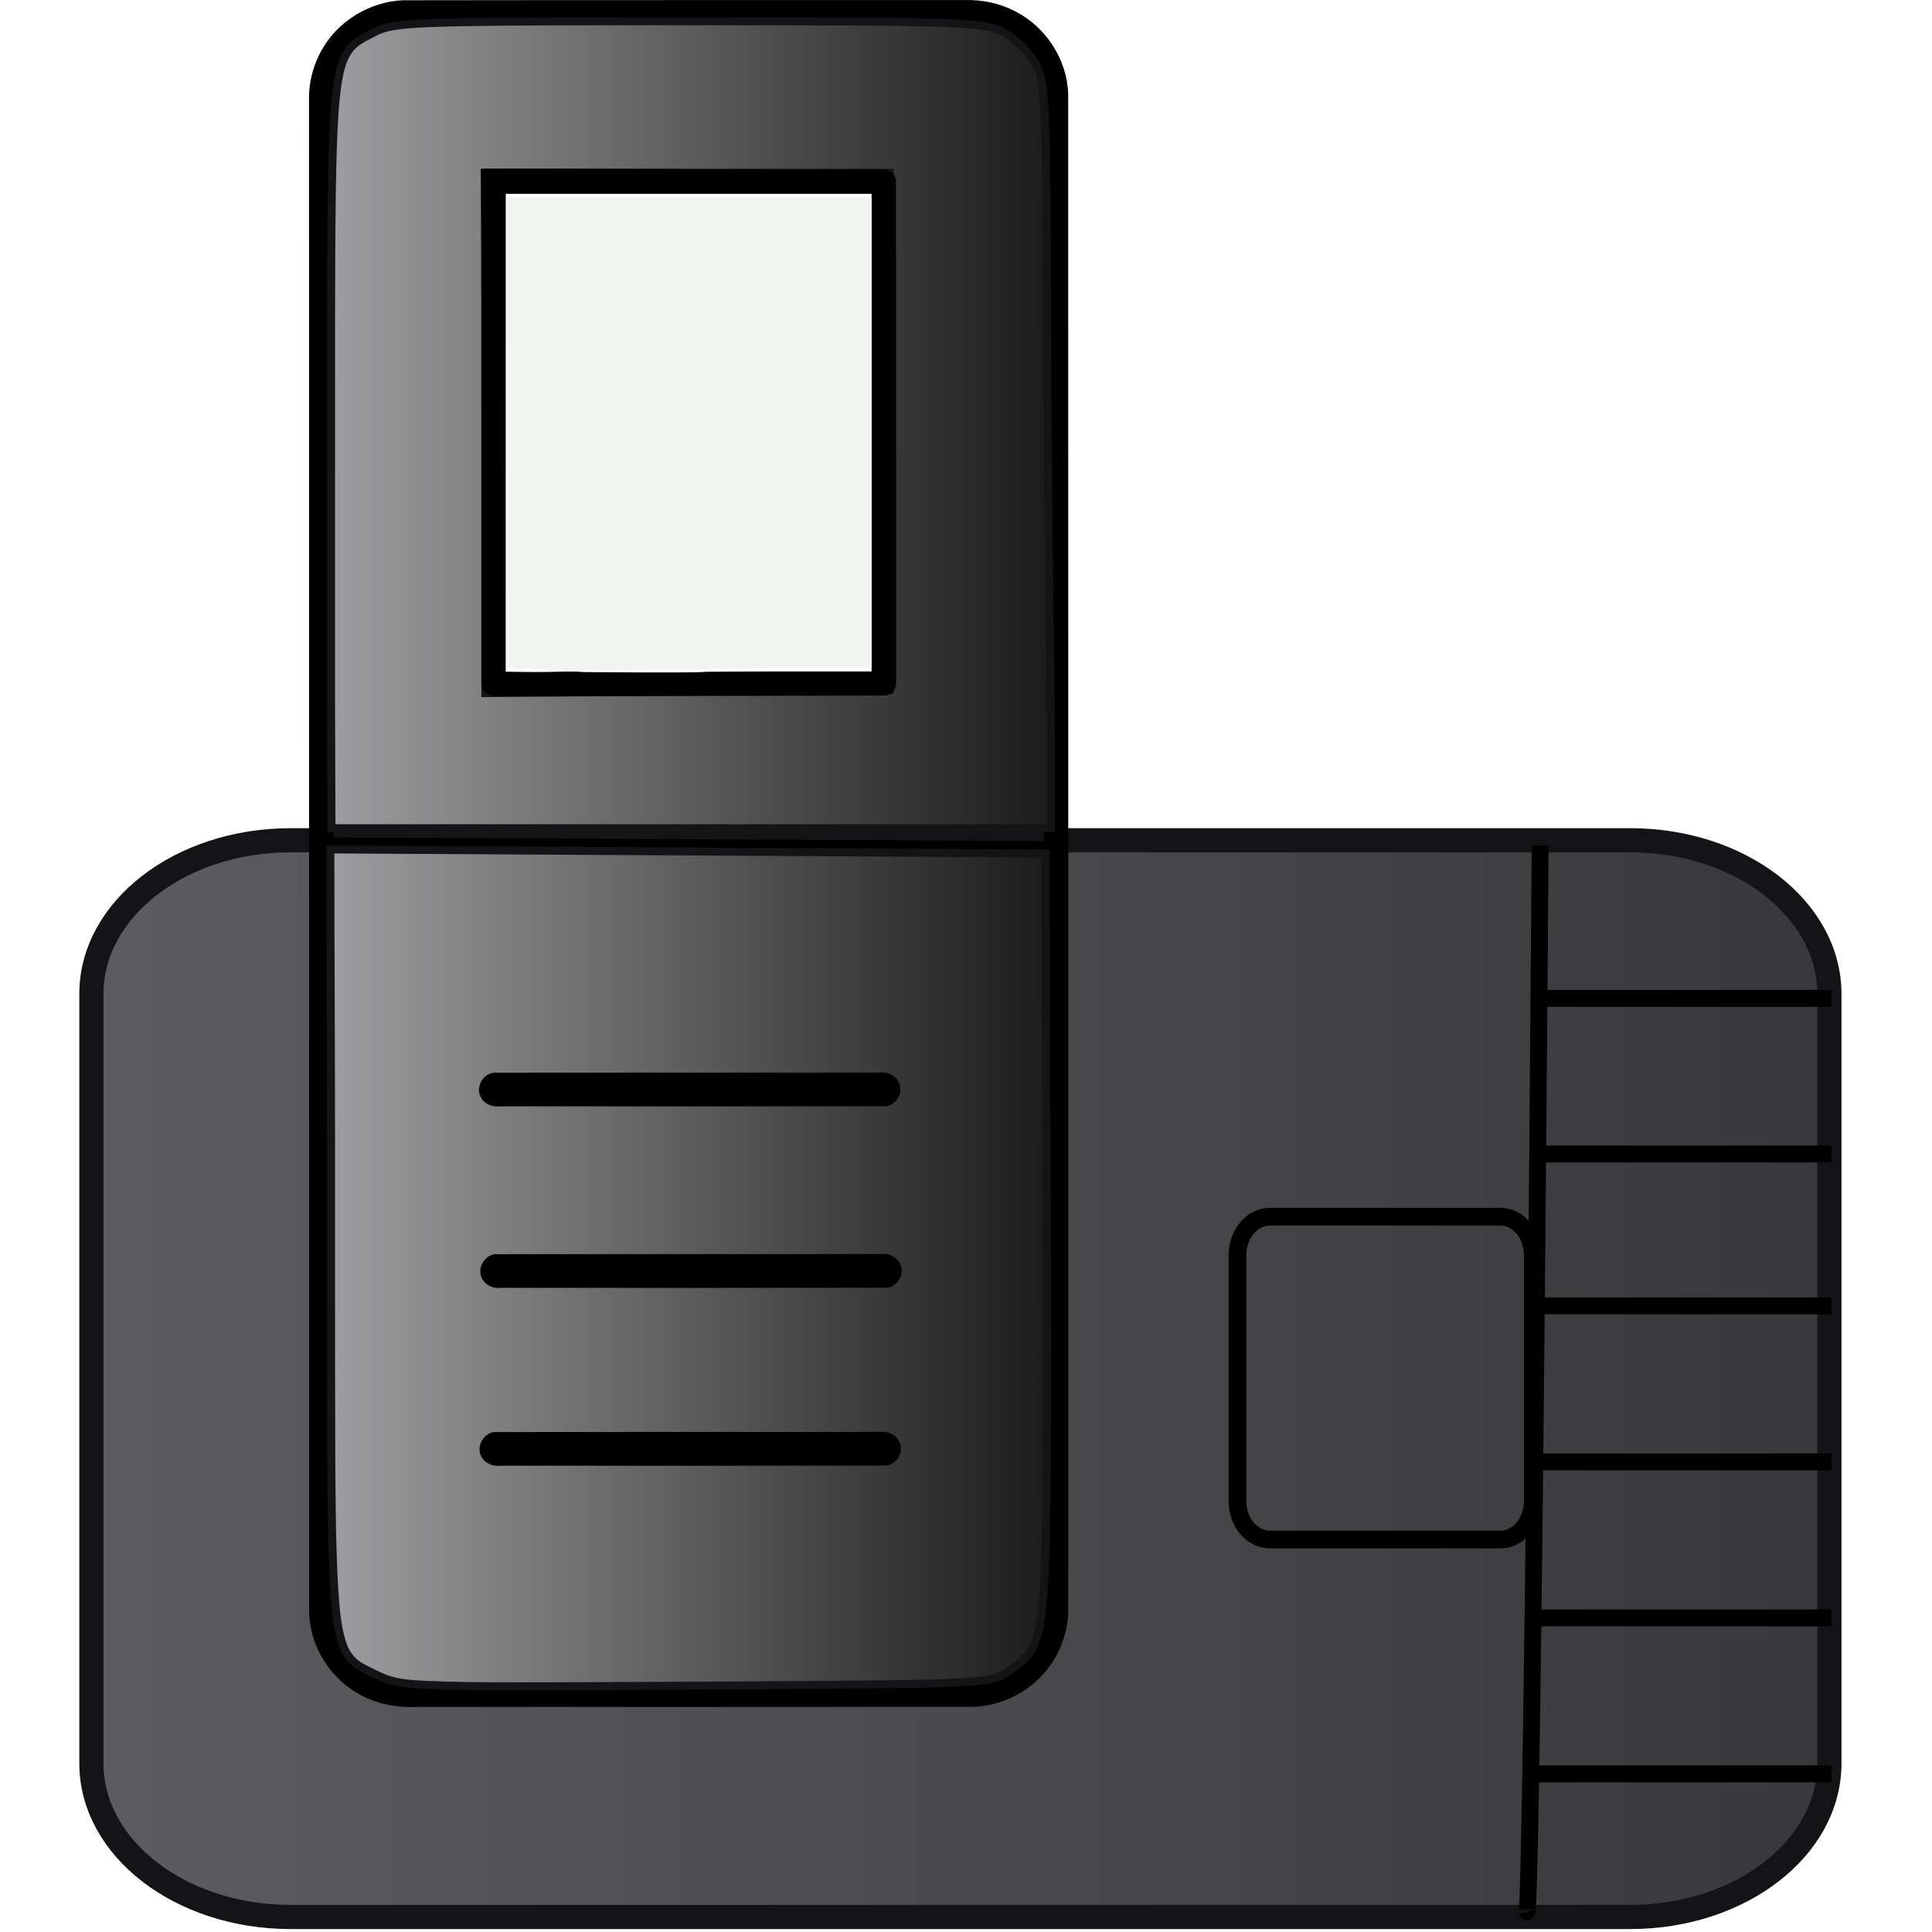
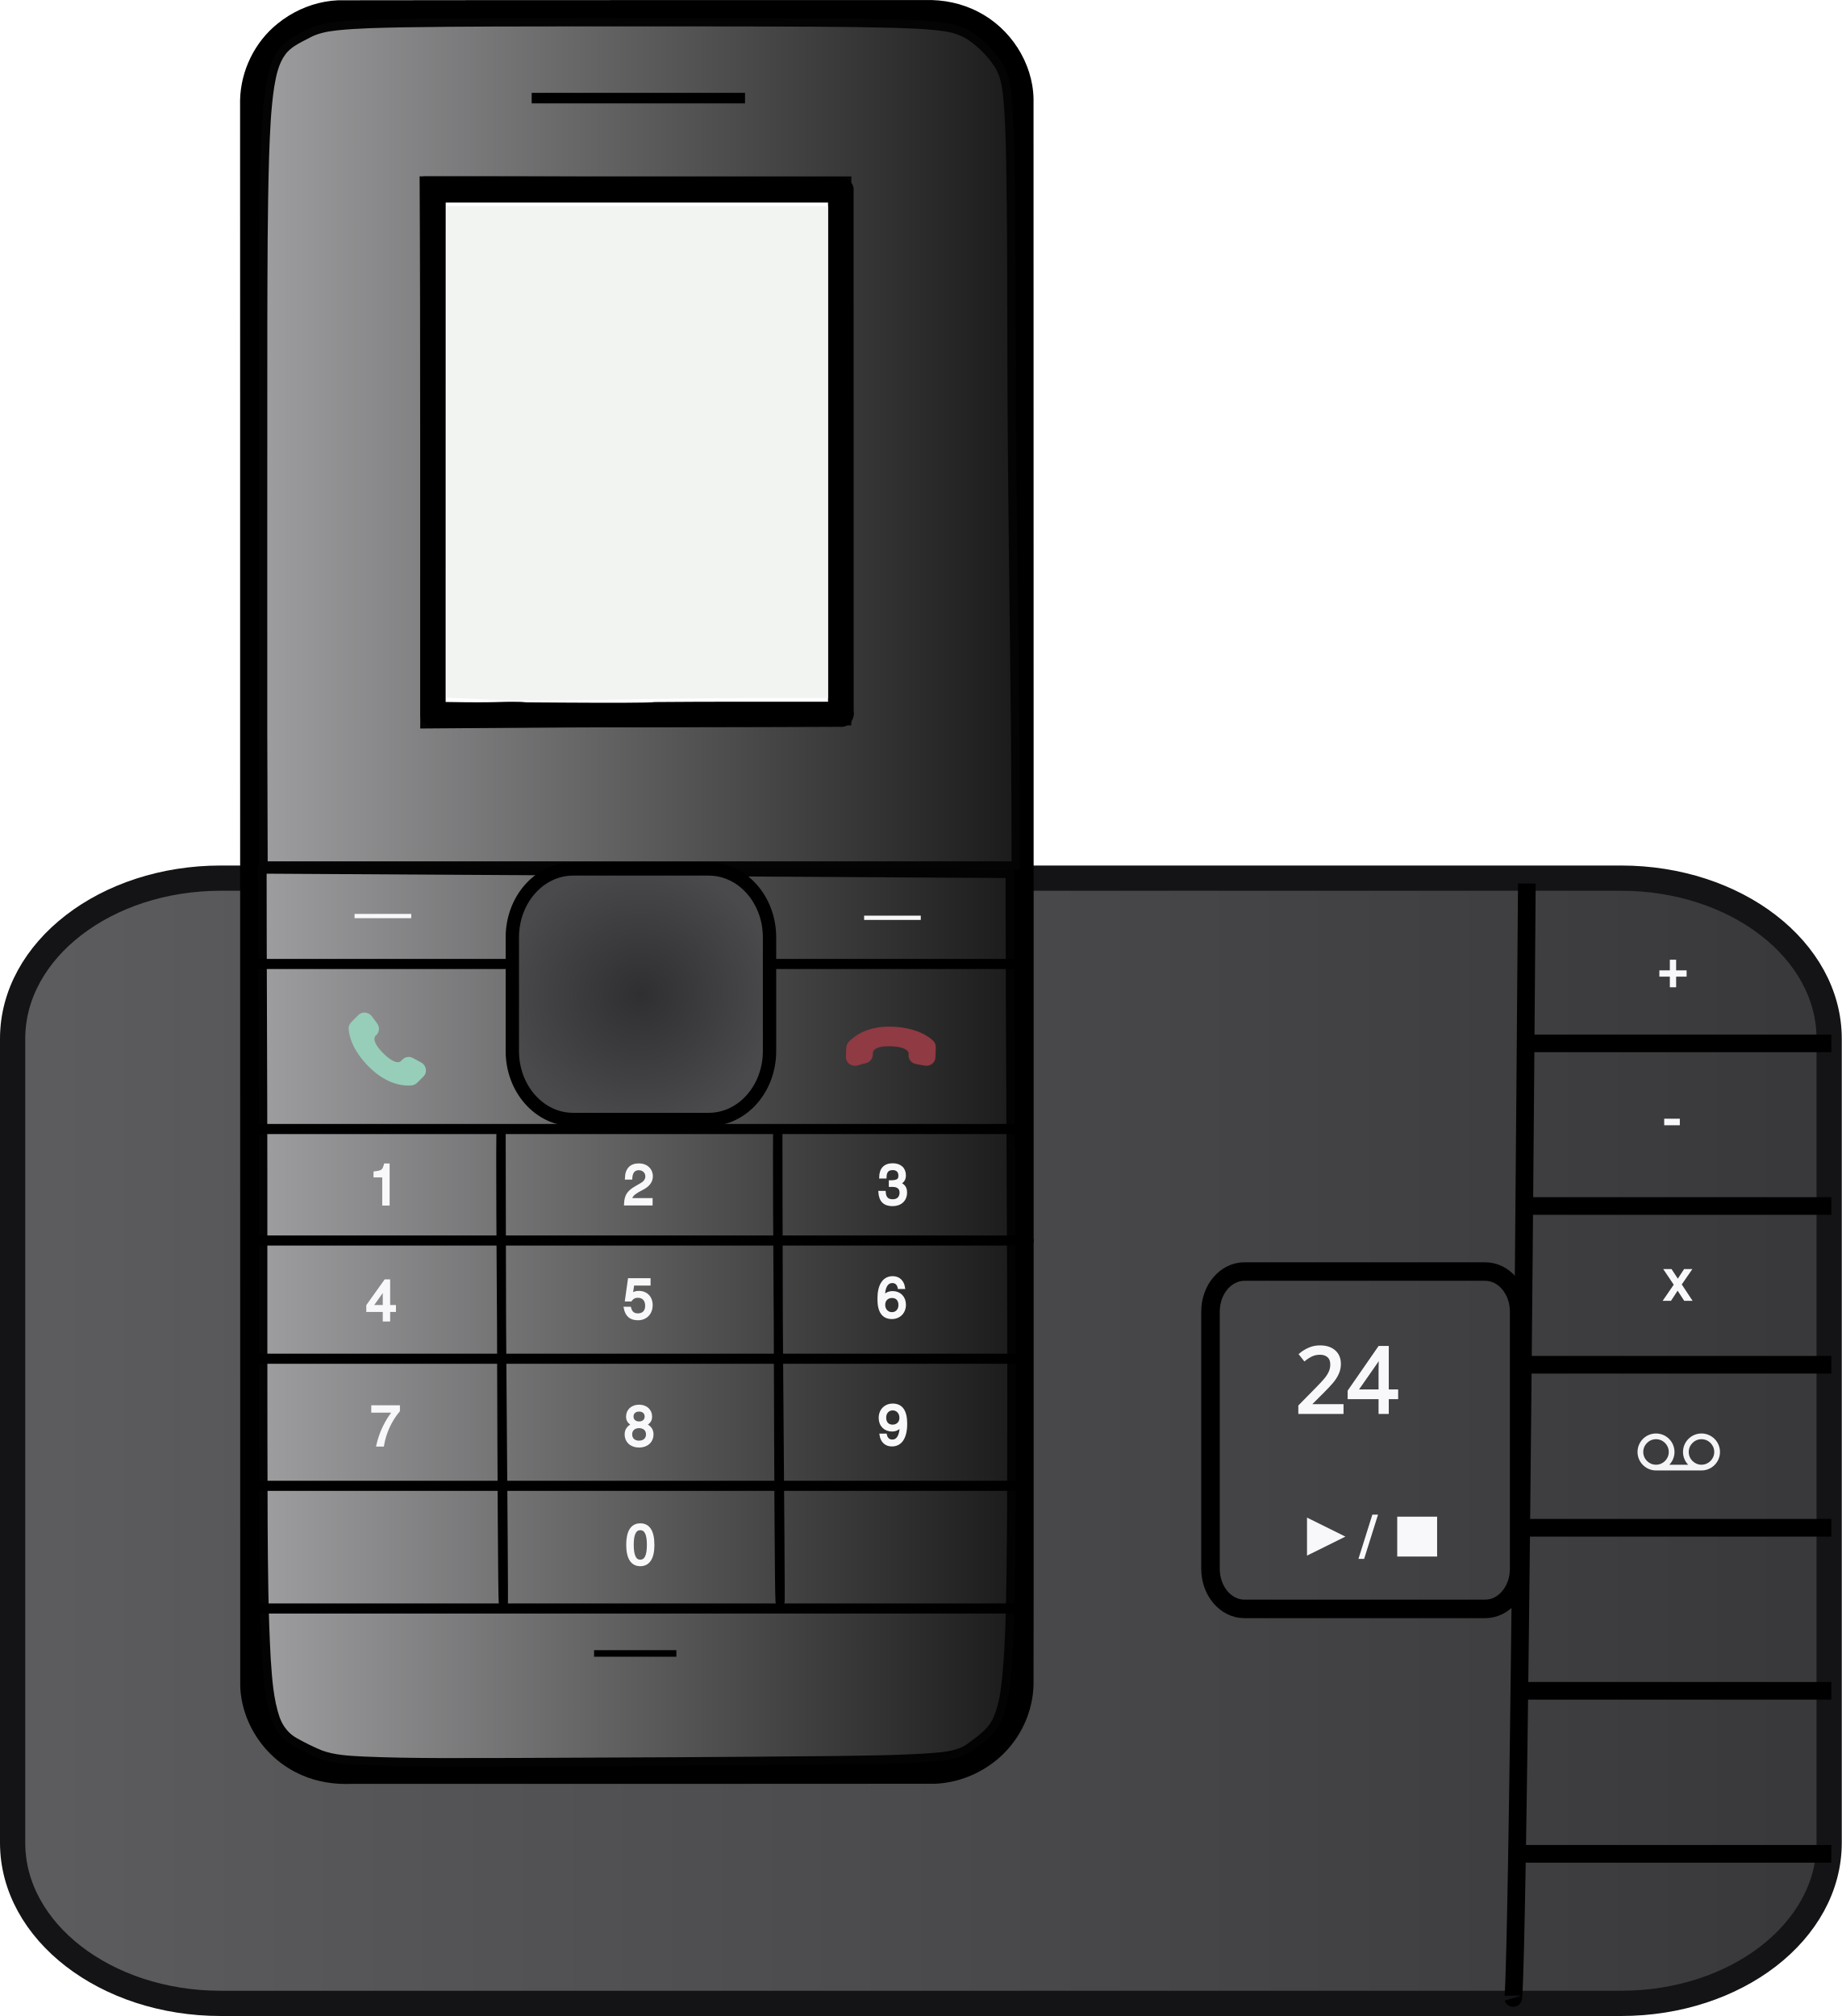
- <svg xmlns="http://www.w3.org/2000/svg" xmlns:xlink="http://www.w3.org/1999/xlink" fill="#000000" height="800" width="800" version="1.1" id="Capa_1" viewBox="0 0 465 465" xml:space="preserve">
+ <svg xmlns="http://www.w3.org/2000/svg" xmlns:xlink="http://www.w3.org/1999/xlink" fill="#000000" height="798.779" width="729.674" version="1.1" id="Capa_1" viewBox="0 0 424.123 464.29" xml:space="preserve">
  <defs id="defs6">
+     <linearGradient id="linearGradient8">
+       <stop style="stop-color:#2f2f31;stop-opacity:1;" offset="0" id="stop8" />
+       <stop style="stop-color:#4a4a4c;stop-opacity:1;" offset="1" id="stop11" />
+     </linearGradient>
    <linearGradient id="linearGradient9">
      <stop style="stop-color:#9e9ea0;stop-opacity:1;" offset="0" id="stop9" />
      <stop style="stop-color:#1b1b1b;stop-opacity:1;" offset="1" id="stop10" />
    </linearGradient>
    <linearGradient id="linearGradient14">
      <stop style="stop-color:#5d5d5f;stop-opacity:1;" offset="0" id="stop14" />
      <stop style="stop-color:#38383a;stop-opacity:1;" offset="1" id="stop15" />
    </linearGradient>
    <linearGradient xlink:href="#linearGradient9" id="linearGradient21" x1="78.714" y1="103.835" x2="253.002" y2="103.835" gradientUnits="userSpaceOnUse" />
-     <linearGradient xlink:href="#linearGradient9" id="linearGradient23" x1="78.713" y1="306.539" x2="253" y2="306.539" gradientUnits="userSpaceOnUse" />
+     <linearGradient xlink:href="#linearGradient9" id="linearGradient23" x1="78.713" y1="306.539" x2="253" y2="306.539" gradientUnits="userSpaceOnUse" gradientTransform="matrix(0.999885,0,0,1.020825,0.01905902,-8.462331)" />
    <linearGradient xlink:href="#linearGradient14" id="linearGradient29" x1="19.088" y1="331.811" x2="443.211" y2="331.811" gradientUnits="userSpaceOnUse" />
+     <radialGradient xlink:href="#linearGradient8" id="radialGradient11" cx="166.088" cy="229.392" fx="166.088" fy="229.392" r="24.567" gradientTransform="matrix(1.267967,0,0,1.236849,-43.91306,-54.7528)" gradientUnits="userSpaceOnUse" />
  </defs>
-   <g id="g19" style="display:inline;opacity:1;mix-blend-mode:normal">
+   <g id="g19" style="display:inline;opacity:1;mix-blend-mode:normal" transform="translate(-19.08796,-5.9994287e-5)">
    <rect style="display:inline;opacity:1;mix-blend-mode:normal;fill:url(#linearGradient29);fill-opacity:1;stroke:#141416;stroke-width:5.812;stroke-dasharray:none" id="rect23" width="418.311" height="259.146" x="21.994" y="202.238" ry="36.982" rx="47.924" />
    <path id="path7" d="m 230.492,0.018 c -44.518,0.008 -89.036,-0.024 -133.553,0.043 -4.058,0.177 -8.036,1.484 -11.461,3.62 -0.739,0.458 -1.688,1.124 -2.446,1.748 -5.327,4.26 -8.508,10.895 -8.659,17.633 0.025,47.822 0.004,95.646 0.011,143.469 0.002,73.901 0.007,147.801 0.023,221.702 0.153,5.503 2.478,10.864 6.215,14.932 0.456,0.483 1.146,1.192 1.749,1.706 1.726,1.544 3.914,2.954 6.148,3.918 3.672,1.636 7.75,2.216 11.757,2.037 44.693,-0.003 89.386,0.034 134.078,-0.023 4.685,-0.17 9.276,-1.829 13.045,-4.559 0.886,-0.641 1.933,-1.502 2.773,-2.351 4.561,-4.483 7.132,-10.839 6.919,-17.186 0.051,-12.483 0.009,-24.967 0.024,-37.451 -10e-4,-108.858 0.005,-217.716 -0.023,-326.574 C 256.887,14.432 251.813,6.551 244.397,2.746 240.659,0.777 236.393,-0.103 232.167,0.01 231.609,7.78463e-4 231.05,0.016 230.492,0.018 Z M 98.653,5.825 c 45.23,0.042 90.46,-0.016 135.689,0.044 8.178,0.352 15.636,6.963 16.637,15.003 0.475,3.59 0.106,7.216 0.226,10.823 V 202.427 L 80.29,201.561 C 80.291,141.585 80.283,82.474 80.323,22.497 80.64,14.602 87.064,7.405 94.991,6.133 96.198,5.914 97.428,5.855 98.653,5.825 Z M 81.494,208.249 H 251.205 c -4.4e-4,60.037 0.007,120.075 -0.034,180.111 -0.324,8.153 -7.191,15.58 -15.461,16.463 -3.64,0.42 -7.31,0.076 -10.963,0.191 -42.555,-0.008 -85.11,0.023 -127.665,-0.039 -8.259,-0.376 -15.746,-7.159 -16.608,-15.294 -0.408,-3.563 -0.072,-7.153 -0.185,-10.728 V 208.248 h 1.204 z" style="display:inline;stroke-width:1.028" />
-     <path id="path20" style="display:inline;fill:url(#linearGradient21);stroke:#141416;stroke-width:1.923" d="m 154.247,5.112 c -14.269,0.023 -28.539,-0.005 -42.806,0.227 -4.963,0.117 -9.936,0.181 -14.877,0.702 -2.341,0.256 -4.714,0.713 -6.784,1.889 -2.076,1.081 -4.334,2.094 -5.755,4.041 -1.676,2.26 -2.264,5.091 -2.727,7.81 -0.818,5.372 -1.004,10.815 -1.206,16.238 -0.373,12.744 -0.367,25.495 -0.403,38.244 -0.024,31.536 -0.005,63.072 -0.012,94.607 -2.61e-4,11.23 0.095,19.232 0.095,30.462 H 253.001 c -0.007,-41.439 -0.945,-79.65 -0.981,-121.089 -0.032,-13.685 -0.033,-27.37 -0.274,-41.053 -0.121,-5.083 -0.198,-10.175 -0.711,-15.237 -0.267,-2.463 -0.717,-4.999 -2.103,-7.106 -1.559,-2.415 -3.617,-4.503 -5.948,-6.178 -1.796,-1.311 -3.938,-2.062 -6.125,-2.389 C 232.747,5.658 228.578,5.579 224.428,5.433 213.018,5.156 201.603,5.164 190.191,5.127 178.209,5.105 166.228,5.11 154.247,5.112 Z m 11.61,36.469 h 48.315 V 166.097 c -32.45,0.239 -64.899,0.477 -97.349,0.714 0.237,-41.743 0.474,-83.487 0.711,-125.23 z" />
+     <path id="path20" style="display:inline;fill:url(#linearGradient21);stroke:#040404;stroke-width:1.923;stroke-opacity:1" d="m 154.247,5.112 c -14.269,0.023 -28.539,-0.005 -42.806,0.227 -4.963,0.117 -9.936,0.181 -14.877,0.702 -2.341,0.256 -4.714,0.713 -6.784,1.889 -2.076,1.081 -4.334,2.094 -5.755,4.041 -1.676,2.26 -2.264,5.091 -2.727,7.81 -0.818,5.372 -1.004,10.815 -1.206,16.238 -0.373,12.744 -0.367,25.495 -0.403,38.244 -0.024,31.536 -0.005,63.072 -0.012,94.607 -2.61e-4,11.23 0.095,19.232 0.095,30.462 H 253.001 c -0.007,-41.439 -0.945,-79.65 -0.981,-121.089 -0.032,-13.685 -0.033,-27.37 -0.274,-41.053 -0.121,-5.083 -0.198,-10.175 -0.711,-15.237 -0.267,-2.463 -0.717,-4.999 -2.103,-7.106 -1.559,-2.415 -3.617,-4.503 -5.948,-6.178 -1.796,-1.311 -3.938,-2.062 -6.125,-2.389 C 232.747,5.658 228.578,5.579 224.428,5.433 213.018,5.156 201.603,5.164 190.191,5.127 178.209,5.105 166.228,5.11 154.247,5.112 Z m 11.61,36.469 h 48.315 V 166.097 c -32.45,0.239 -64.899,0.477 -97.349,0.714 0.237,-41.743 0.474,-83.487 0.711,-125.23 z" />
    <path id="path16" style="stroke-width:1.028" d="m 209.35,302.566 c -30.197,-0.004 -60.395,-0.041 -90.592,0.043 -2.639,0.439 -4.283,3.825 -2.779,6.102 0.942,1.576 2.9,2.214 4.653,1.973 30.916,0.014 61.832,0.037 92.748,-0.018 2.713,-0.351 4.436,-3.842 2.868,-6.144 -0.919,-1.464 -2.702,-2.152 -4.384,-1.97 -0.838,0.005 -1.676,0.009 -2.513,0.014 z" />
    <path id="path17" style="display:inline;stroke-width:1.028" d="m 211.82,346.445 c -13.965,0.044 -27.933,0.003 -41.899,0.014 -17.243,-0.002 -34.487,0.008 -51.73,0.027 -2.719,0.296 -4.508,3.754 -2.986,6.086 0.93,1.602 2.909,2.256 4.675,2.009 30.726,0.03 61.453,0.031 92.179,-0.022 2.35,0.108 4.288,-2.242 3.998,-4.518 -0.155,-1.76 -1.664,-3.194 -3.359,-3.516 -0.143,-0.13 -0.63,-0.037 -0.879,-0.082 z" />
    <path id="path18" d="m 212.216,259.834 c -31.049,-0.007 -62.1,-0.018 -93.15,0.022 -2.058,0.253 -3.312,3.01 -1.901,4.607 0.733,1.002 2.056,1.324 3.246,1.165 30.636,0.032 61.272,0.028 91.908,-0.014 1.075,0.107 2.192,-0.281 2.783,-1.214 1.052,-1.291 0.599,-3.347 -0.861,-4.137 -0.599,-0.365 -1.326,-0.514 -2.025,-0.429 z" style="display:inline;stroke-width:1.028" />
    <path id="path19" d="m 212.35,40.836 c -31.341,0.012 -65.293,-0.283 -96.632,-0.22 0.211,35.871 0.093,84.141 0.128,124.288 0.2,1.713 2.087,2.849 3.749,2.523 6.88,-0.015 13.766,0.085 20.642,-0.076 1.931,-0.474 62.535,-0.237 40.038,-0.596 -0.757,-0.984 -40.555,-5.271 -41.737,-5.119 -5.143,-0.095 -4.007,0.266 -16.827,0.029 l 0.014,-115.013 h 88.045 V 161.615 c -13.292,0.013 -26.587,-0.054 -39.877,0.066 -2.011,0.426 -41.698,-0.104 -31.44,0.115 0.766,0.922 -20.077,5.908 -18.931,5.757 13.812,0.018 79.6,-0.071 93.411,-0.162 1.845,0.002 3.06,-1.995 2.741,-3.669 0.009,-40.102 0.004,-80.205 -0.016,-120.307 -0.148,-1.541 -1.757,-2.777 -3.308,-2.579 z" style="display:inline;stroke-width:1.028" />
-     <path id="path21" style="display:inline;opacity:1;mix-blend-mode:normal;fill:url(#linearGradient23);stroke:#141416;stroke-width:1.923;stroke-dasharray:none" d="m 79.674,274.297 c 0.015,25.902 -0.029,51.804 0.063,77.706 0.067,10.168 0.135,20.344 0.709,30.498 0.33,4.569 0.6,9.233 2.131,13.589 0.819,2.227 2.405,4.172 4.537,5.252 1.87,1.019 3.794,1.958 5.771,2.75 3.146,1.126 6.531,1.253 9.777,1.429 11.55,0.492 23.115,0.317 34.672,0.325 24.253,-0.088 48.506,-0.191 72.758,-0.425 7.78,-0.111 15.581,-0.138 23.309,-0.66 3.251,-0.268 6.792,-0.448 9.445,-2.591 2.399,-1.673 4.946,-3.506 6.041,-6.341 1.352,-3.111 1.702,-6.54 2.043,-9.822 0.398,-4.151 0.567,-8.175 0.704,-12.354 0.444,-16.905 0.359,-33.818 0.401,-50.727 -0.006,-38.573 -0.391,-78.923 -0.39,-117.497 L 79.505,204.44 c -6.51e-4,22.364 0.17,47.493 0.169,69.857 z" />
-     <path id="path24" style="display:inline;stroke-width:1.028" d="m 212.763,301.82 c -13.965,0.044 -27.933,0.003 -41.899,0.014 -17.243,-0.002 -34.487,0.008 -51.73,0.027 -2.719,0.296 -4.508,3.754 -2.986,6.086 0.93,1.602 2.909,2.256 4.675,2.009 30.726,0.03 61.453,0.031 92.179,-0.022 2.35,0.108 4.288,-2.242 3.998,-4.518 -0.155,-1.76 -1.664,-3.194 -3.359,-3.516 -0.143,-0.13 -0.63,-0.037 -0.879,-0.082 z" />
-     <path id="path25" style="display:inline;stroke-width:1.028" d="m 212.449,258.137 c -13.965,0.044 -27.933,0.003 -41.899,0.014 -17.243,-0.002 -34.487,0.008 -51.73,0.027 -2.719,0.296 -4.508,3.754 -2.986,6.086 0.93,1.602 2.909,2.256 4.675,2.009 30.726,0.03 61.453,0.031 92.179,-0.022 2.35,0.108 4.288,-2.242 3.998,-4.518 -0.155,-1.76 -1.664,-3.194 -3.359,-3.516 -0.143,-0.13 -0.63,-0.037 -0.879,-0.082 z" />
-     <path id="path26" style="display:inline;stroke-width:1.028" d="m 212.577,344.628 c -13.965,0.044 -27.933,0.003 -41.899,0.014 -17.243,-0.002 -34.487,0.008 -51.73,0.027 -2.719,0.296 -4.508,3.754 -2.986,6.086 0.93,1.602 2.909,2.256 4.675,2.009 30.726,0.03 61.453,0.031 92.179,-0.022 2.35,0.108 4.288,-2.242 3.998,-4.518 -0.155,-1.76 -1.664,-3.194 -3.359,-3.516 -0.143,-0.13 -0.63,-0.037 -0.879,-0.082 z" />
+     <path id="path21" style="display:inline;opacity:1;mix-blend-mode:normal;fill:url(#linearGradient23);stroke:#030304;stroke-width:1.943;stroke-dasharray:none;stroke-opacity:1" d="m 79.684,271.547 c 0.015,26.441 -0.029,52.883 0.063,79.324 0.067,10.38 0.135,20.767 0.708,31.133 0.33,4.664 0.6,9.425 2.131,13.872 0.818,2.273 2.404,4.258 4.536,5.361 1.87,1.04 3.794,1.999 5.77,2.807 3.145,1.149 6.53,1.279 9.776,1.459 11.549,0.502 23.112,0.324 34.668,0.332 24.25,-0.09 48.501,-0.195 72.75,-0.434 7.779,-0.114 15.58,-0.141 23.306,-0.674 3.251,-0.274 6.791,-0.458 9.444,-2.645 2.399,-1.708 4.946,-3.579 6.04,-6.473 1.352,-3.176 1.702,-6.676 2.042,-10.026 0.398,-4.238 0.567,-8.346 0.704,-12.611 0.444,-17.257 0.359,-34.522 0.401,-51.784 -0.006,-39.377 -0.391,-80.567 -0.39,-119.944 L 79.515,200.235 c -6.51e-4,22.83 0.17,48.482 0.169,71.311 z" />
    <path style="fill:#f2f4f1;fill-opacity:1;stroke:none;stroke-width:17.561;stroke-dasharray:none" d="m 226.096,277.162 -16.244,-0.71 v -97.397 -97.397 h 75.512 75.512 V 179.121 276.584 l -26.78,0.005 c -14.729,0.003 -41.4,0.293 -59.268,0.644 -17.868,0.352 -39.797,0.32 -48.731,-0.071 z" id="path28" transform="scale(0.58125)" />
    <path style="fill:none;stroke:#000000;stroke-width:4.069;stroke-dasharray:none;stroke-opacity:1" d="m 370.689,203.473 c -1.936,260.817 -3.158,256.688 -3.158,256.688" id="path22" />
    <rect style="fill:none;stroke:#000000;stroke-width:4.266;stroke-dasharray:none;stroke-opacity:1" id="rect22" width="71.076" height="77.697" x="297.841" y="292.839" rx="7.824" ry="9.221" />
    <path style="fill:none;stroke:#000000;stroke-width:4.069;stroke-dasharray:none;stroke-opacity:1" d="m 440.808,240.294 c -0.363,0 -71.678,0 -71.678,0 z" id="path27" />
    <path style="fill:none;stroke:#000000;stroke-width:4.069;stroke-dasharray:none;stroke-opacity:1" d="m 440.808,351.85 c -0.363,0 -71.678,0 -71.678,0 z" id="path23" />
    <path style="fill:none;stroke:#000000;stroke-width:4.069;stroke-dasharray:none;stroke-opacity:1" d="m 440.808,277.745 c -0.363,0 -71.678,0 -71.678,0 z" id="path29" />
    <path style="fill:none;stroke:#000000;stroke-width:4.069;stroke-dasharray:none;stroke-opacity:1" d="m 440.808,314.304 c -0.363,0 -71.678,0 -71.678,0 z" id="path30" />
    <path style="fill:none;stroke:#000000;stroke-width:4.069;stroke-dasharray:none;stroke-opacity:1" d="m 440.808,389.395 c -0.363,0 -71.678,0 -71.678,0 z" id="path31" />
    <path style="fill:none;stroke:#000000;stroke-width:4.069;stroke-dasharray:none;stroke-opacity:1" d="m 440.808,426.94 c -0.363,0 -71.678,0 -71.678,0 z" id="path32" />
+     <path style="display:inline;opacity:1;mix-blend-mode:normal;fill:none;stroke:#000000;stroke-width:2.325;stroke-dasharray:none" d="m 76.054,222.007 c 258.591,0 213.37,0 0,0 z" id="path8" />
+     <rect style="fill:url(#radialGradient11);stroke:#000000;stroke-width:3.072;stroke-dasharray:none;stroke-opacity:1" id="rect1" width="59.228" height="57.699" x="137.067" y="200.121" rx="13.984" ry="15.75" />
+     <path style="display:inline;opacity:1;mix-blend-mode:normal;fill:none;stroke:#000000;stroke-width:2.325;stroke-dasharray:none" d="m 78.622,285.695 c 258.591,0 213.37,0 0,0 z" id="path24" />
+     <path style="display:inline;opacity:1;mix-blend-mode:normal;fill:#2d2d2e;fill-opacity:1;stroke:#000000;stroke-width:2.325;stroke-dasharray:none" d="m 76.567,314.457 c 258.591,0 213.37,0 0,0 z" id="path25" transform="translate(-0.5136124,-1.540837)" />
+     <path style="display:inline;opacity:1;mix-blend-mode:normal;fill:none;stroke:#000000;stroke-width:2.325;stroke-dasharray:none" d="m 78.108,260.014 c 258.591,0 213.37,0 0,0 z" id="path26" />
+     <path style="display:inline;opacity:1;mix-blend-mode:normal;fill:#2d2d2e;fill-opacity:1;stroke:#000000;stroke-width:2.325;stroke-dasharray:none" d="m 77.081,342.192 c 258.591,0 213.37,0 0,0 z" id="path33" />
+     <path style="display:inline;opacity:1;mix-blend-mode:normal;fill:#2d2d2e;fill-opacity:1;stroke:#000000;stroke-width:2.325;stroke-dasharray:none" d="m 78.108,370.441 c 258.591,0 213.37,0 0,0 z" id="path34" />
+     <path style="fill:#2d2d2e;fill-opacity:1;stroke:#000000;stroke-width:2.423;stroke-dasharray:none" d="m 141.521,22.599 c 49.134,0 49.134,0 49.134,0" id="path35" />
+     <path style="fill:#2d2d2e;fill-opacity:1;stroke:#000000;stroke-width:2.088;stroke-dasharray:none" d="m 134.49,259.497 c -0.403,5.463 0.739,112.831 0.498,109.841 -0.352,-4.355 -0.498,-109.841 -0.498,-109.841 z m 24.384,64.114" id="path36" />
+     <path style="fill:#2d2d2e;fill-opacity:1;stroke:#000000;stroke-width:2.088;stroke-dasharray:none" d="m 198.219,259.012 c -0.403,5.463 0.739,112.832 0.498,109.841 -0.352,-4.355 -0.498,-109.841 -0.498,-109.841 z m 24.385,64.115" id="path37" />
+     <path style="fill:#5b5b5c;fill-opacity:1;stroke:#000000;stroke-width:1.505;stroke-dasharray:none" d="m 155.892,380.789 c 18.951,0 18.951,0 18.951,0" id="path38" />
+     <text xml:space="preserve" style="font-size:15.251px;line-height:0.3;fill:#5b5b5c;fill-opacity:1;stroke:#000000;stroke-width:1.935;stroke-dasharray:none" x="104.579" y="276.09" id="text38" transform="scale(0.9954542,1.004567)">
+       <tspan id="tspan38" style="font-style:normal;font-variant:normal;font-weight:300;font-stretch:normal;font-size:12.787px;line-height:0.3;font-family:'Helvetica Neue';-inkscape-font-specification:'Helvetica Neue Light';fill:#f8f8fa;fill-opacity:1;stroke:#f8f8fa;stroke-width:0.581;stroke-dasharray:none;stroke-opacity:1" x="104.579" y="276.09">1</tspan>
+     </text>
+     <text xml:space="preserve" style="font-size:15.251px;line-height:0.3;fill:#5b5b5c;fill-opacity:1;stroke:#000000;stroke-width:1.935;stroke-dasharray:none" x="103.839" y="302.659" id="text1" transform="scale(0.9954542,1.004567)">
+       <tspan id="tspan1" style="font-style:normal;font-variant:normal;font-weight:300;font-stretch:normal;font-size:12.787px;line-height:0.3;font-family:'Helvetica Neue';-inkscape-font-specification:'Helvetica Neue Light';fill:#f8f8fa;fill-opacity:1;stroke:#f8f8fa;stroke-width:0.581;stroke-dasharray:none;stroke-opacity:1" x="103.839" y="302.659">4</tspan>
+     </text>
+     <text xml:space="preserve" style="font-size:15.251px;line-height:0.3;fill:#5b5b5c;fill-opacity:1;stroke:#000000;stroke-width:1.935;stroke-dasharray:none" x="104.759" y="331.338" id="text2" transform="scale(0.9954542,1.004567)">
+       <tspan id="tspan2" style="font-style:normal;font-variant:normal;font-weight:300;font-stretch:normal;font-size:12.787px;line-height:0.3;font-family:'Helvetica Neue';-inkscape-font-specification:'Helvetica Neue Light';fill:#f8f8fa;fill-opacity:1;stroke:#f8f8fa;stroke-width:0.581;stroke-dasharray:none;stroke-opacity:1" x="104.759" y="331.338">7</tspan>
+     </text>
+     <text xml:space="preserve" style="font-size:15.251px;line-height:0.3;white-space:pre;inline-size:0;fill:#5b5b5c;fill-opacity:1;stroke:#000000;stroke-width:1.935;stroke-dasharray:none" x="162.548" y="276.976" id="text3" transform="matrix(0.9954542,0,0,1.004567,0.8312449,-0.9140551)">
+       <tspan id="tspan3" style="font-style:normal;font-variant:normal;font-weight:300;font-stretch:normal;font-size:12.787px;line-height:0.3;font-family:'Helvetica Neue';-inkscape-font-specification:'Helvetica Neue Light';fill:#f8f8fa;fill-opacity:1;stroke:#f8f8fa;stroke-width:0.581;stroke-dasharray:none;stroke-opacity:1" x="162.548" y="276.976">2</tspan>
+     </text>
+     <text xml:space="preserve" style="font-size:15.251px;line-height:0.3;white-space:pre;inline-size:0;fill:#5b5b5c;fill-opacity:1;stroke:#000000;stroke-width:1.935;stroke-dasharray:none" x="162.548" y="276.976" id="text4" transform="matrix(0.9954542,0,0,1.004567,0.7548686,25.33937)">
+       <tspan id="tspan4" style="font-style:normal;font-variant:normal;font-weight:300;font-stretch:normal;font-size:12.787px;line-height:0.3;font-family:'Helvetica Neue';-inkscape-font-specification:'Helvetica Neue Light';fill:#f8f8fa;fill-opacity:1;stroke:#f8f8fa;stroke-width:0.581;stroke-dasharray:none;stroke-opacity:1" x="162.548" y="276.976">5</tspan>
+     </text>
+     <text xml:space="preserve" style="font-size:15.251px;line-height:0.3;white-space:pre;inline-size:0;fill:#5b5b5c;fill-opacity:1;stroke:#000000;stroke-width:1.935;stroke-dasharray:none" x="162.548" y="276.976" id="text5" transform="matrix(0.9954542,0,0,1.004567,0.9482905,54.65569)">
+       <tspan id="tspan5" style="font-style:normal;font-variant:normal;font-weight:300;font-stretch:normal;font-size:12.787px;line-height:0.3;font-family:'Helvetica Neue';-inkscape-font-specification:'Helvetica Neue Light';fill:#f8f8fa;fill-opacity:1;stroke:#f8f8fa;stroke-width:0.581;stroke-dasharray:none;stroke-opacity:1" x="162.548" y="276.976">8</tspan>
+     </text>
+     <text xml:space="preserve" style="font-size:15.251px;line-height:0.3;white-space:pre;inline-size:0;fill:#5b5b5c;fill-opacity:1;stroke:#000000;stroke-width:1.935;stroke-dasharray:none" x="162.548" y="276.976" id="text6" transform="matrix(0.9954542,0,0,1.004567,59.42975,-0.9421158)">
+       <tspan id="tspan6" style="font-style:normal;font-variant:normal;font-weight:300;font-stretch:normal;font-size:12.787px;line-height:0.3;font-family:'Helvetica Neue';-inkscape-font-specification:'Helvetica Neue Light';fill:#f8f8fa;fill-opacity:1;stroke:#f8f8fa;stroke-width:0.581;stroke-dasharray:none;stroke-opacity:1" x="162.548" y="276.976">3</tspan>
+     </text>
+     <text xml:space="preserve" style="font-size:15.251px;line-height:0.3;white-space:pre;inline-size:0;fill:#5b5b5c;fill-opacity:1;stroke:#000000;stroke-width:1.935;stroke-dasharray:none" x="162.548" y="276.976" id="text7" transform="matrix(0.9954542,0,0,1.004567,59.07905,25.05939)">
+       <tspan id="tspan7" style="font-style:normal;font-variant:normal;font-weight:300;font-stretch:normal;font-size:12.787px;line-height:0.3;font-family:'Helvetica Neue';-inkscape-font-specification:'Helvetica Neue Light';fill:#f8f8fa;fill-opacity:1;stroke:#f8f8fa;stroke-width:0.581;stroke-dasharray:none;stroke-opacity:1" x="162.548" y="276.976">6</tspan>
+     </text>
+     <text xml:space="preserve" style="font-size:15.251px;line-height:0.3;white-space:pre;inline-size:0;fill:#5b5b5c;fill-opacity:1;stroke:#000000;stroke-width:1.935;stroke-dasharray:none" x="162.548" y="276.976" id="text8" transform="matrix(0.9954542,0,0,1.004567,59.42975,54.39937)">
+       <tspan id="tspan8" style="font-style:normal;font-variant:normal;font-weight:300;font-stretch:normal;font-size:12.787px;line-height:0.3;font-family:'Helvetica Neue';-inkscape-font-specification:'Helvetica Neue Light';fill:#f8f8fa;fill-opacity:1;stroke:#f8f8fa;stroke-width:0.581;stroke-dasharray:none;stroke-opacity:1" x="162.548" y="276.976">9</tspan>
+     </text>
+     <text xml:space="preserve" style="font-size:15.251px;line-height:0.3;white-space:pre;inline-size:0;fill:#5b5b5c;fill-opacity:1;stroke:#000000;stroke-width:1.935;stroke-dasharray:none" x="162.548" y="276.976" id="text9" transform="matrix(0.9954542,0,0,1.004567,1.230988,81.97858)">
+       <tspan id="tspan9" style="font-style:normal;font-variant:normal;font-weight:300;font-stretch:normal;font-size:12.787px;line-height:0.3;font-family:'Helvetica Neue';-inkscape-font-specification:'Helvetica Neue Light';fill:#f8f8fa;fill-opacity:1;stroke:#f8f8fa;stroke-width:0.581;stroke-dasharray:none;stroke-opacity:1" x="162.548" y="276.976">0</tspan>
+     </text>
+     <text xml:space="preserve" style="font-size:20.925px;line-height:0.3;white-space:pre;inline-size:0;fill:#5b5b5c;fill-opacity:1;stroke:#000000;stroke-width:1.935;stroke-dasharray:none" x="162.548" y="276.976" id="text10" transform="matrix(0.9954542,0,0,1.004567,155.5515,47.10695)">
+       <tspan id="tspan10" style="font-style:normal;font-variant:normal;font-weight:normal;font-stretch:normal;font-size:20.925px;line-height:0.3;font-family:'DSEG14 Classic';-inkscape-font-specification:'DSEG14 Classic';fill:#f8f8fa;fill-opacity:1;stroke:#f8f8fa;stroke-width:0.581;stroke-dasharray:none;stroke-opacity:1" x="162.548" y="276.976">24</tspan>
+     </text>
+     <text xml:space="preserve" style="font-size:15.251px;line-height:0.3;white-space:pre;inline-size:0;fill:#5b5b5c;fill-opacity:1;stroke:#000000;stroke-width:1.935;stroke-dasharray:none" x="162.548" y="276.976" id="text11" transform="matrix(0.9954542,0,0,1.004567,170.6065,80.23539)">
+       <tspan id="tspan11" style="font-style:normal;font-variant:normal;font-weight:300;font-stretch:normal;font-size:12.787px;line-height:0.3;font-family:'Helvetica Neue';-inkscape-font-specification:'Helvetica Neue Light';fill:#f8f8fa;fill-opacity:1;stroke:#f8f8fa;stroke-width:0.581;stroke-dasharray:none;stroke-opacity:1" x="162.548" y="276.976">/</tspan>
+     </text>
+     <path style="fill:#f8f8fa;fill-opacity:1;stroke:#f8f8fa;stroke-width:0.581;stroke-dasharray:none;stroke-opacity:1" id="path39" d="m 328.82,47.464 -12.579,7.262 V 40.202 Z" transform="matrix(0.6572895,0,0,0.5640493,112.3948,327.1121)" />
+     <rect style="fill:#f8f8fa;fill-opacity:1;stroke:#f8f8fa;stroke-width:0.464;stroke-dasharray:none;stroke-opacity:1" id="rect39" width="8.719" height="8.719" x="341.075" y="349.525" />
+     <g style="fill:none" id="g1" transform="matrix(19.375,0,0,19.375,-6.663477,-152.5633)">
+       <path d="m 6.114,20.467 -0.023,0.023 c 0,0 -0.055,0.055 -0.206,-0.095 -0.151,-0.15 -0.096,-0.205 -0.096,-0.205 l 0.015,-0.015 c 0.036,-0.036 0.039,-0.093 0.008,-0.135 l -0.064,-0.086 C 5.708,19.902 5.633,19.895 5.588,19.94 l -0.08,0.08 c -0.022,0.022 -0.037,0.051 -0.035,0.082 0.005,0.081 0.041,0.255 0.246,0.458 0.217,0.215 0.42,0.224 0.503,0.216 0.026,-0.002 0.049,-0.016 0.068,-0.034 l 0.072,-0.072 c 0.049,-0.049 0.035,-0.132 -0.027,-0.166 l -0.097,-0.053 c -0.041,-0.022 -0.091,-0.016 -0.123,0.016 z" fill="#1c274c" id="path1-0" style="fill:#97ceb9;fill-opacity:1;stroke-width:0.051" />
+       <path d="m 11.703,20.415 0.001,-0.033 c 0,0 0.003,-0.078 0.215,-0.071 0.213,0.007 0.21,0.085 0.21,0.085 l -9.23e-4,0.021 c -0.002,0.051 0.035,0.095 0.087,0.105 l 0.106,0.019 c 0.064,0.011 0.124,-0.035 0.126,-0.098 l 0.004,-0.113 c 0.001,-0.031 -0.007,-0.062 -0.03,-0.084 -0.059,-0.056 -0.204,-0.158 -0.492,-0.168 -0.305,-0.01 -0.46,0.123 -0.516,0.185 -0.018,0.02 -0.025,0.045 -0.026,0.071 l -0.004,0.102 c -0.003,0.069 0.064,0.121 0.133,0.103 l 0.107,-0.028 c 0.045,-0.012 0.077,-0.051 0.079,-0.096 z" fill="#1c274c" id="path40" style="fill:#903a43;fill-opacity:1;stroke-width:0.051" />
+     </g>
+     <rect style="fill:#f8f8fa;fill-opacity:1;stroke:#030304;stroke-width:0;stroke-dasharray:none;stroke-opacity:1" id="rect41" width="13.048" height="0.984" x="100.739" y="210.477" rx="6.509" ry="0" />
+     <rect style="fill:#f8f8fa;fill-opacity:1;stroke:#030304;stroke-width:0;stroke-dasharray:none;stroke-opacity:1" id="rect42" width="13.048" height="0.984" x="218.076" y="210.877" rx="6.509" ry="0" />
+     <text xml:space="preserve" style="font-size:15.251px;line-height:0.3;white-space:pre;inline-size:0;fill:#5b5b5c;fill-opacity:1;stroke:#000000;stroke-width:1.935;stroke-dasharray:none" x="162.548" y="276.976" id="text42" transform="matrix(0.9954542,0,0,1.004567,238.8189,-50.83232)">
+       <tspan id="tspan42" style="font-style:normal;font-variant:normal;font-weight:300;font-stretch:normal;font-size:12.787px;line-height:0.3;font-family:'Helvetica Neue';-inkscape-font-specification:'Helvetica Neue Light';fill:#f8f8fa;fill-opacity:1;stroke:#f8f8fa;stroke-width:0.581;stroke-dasharray:none;stroke-opacity:1" x="162.548" y="276.976">+</tspan>
+     </text>
+     <text xml:space="preserve" style="font-size:15.251px;line-height:0.3;white-space:pre;inline-size:0;fill:#5b5b5c;fill-opacity:1;stroke:#000000;stroke-width:1.935;stroke-dasharray:none" x="162.548" y="276.976" id="text43" transform="matrix(0.9954542,0,0,1.004567,240.211,-16.30717)">
+       <tspan id="tspan43" style="font-style:normal;font-variant:normal;font-weight:300;font-stretch:normal;font-size:12.787px;line-height:0.3;font-family:'Helvetica Neue';-inkscape-font-specification:'Helvetica Neue Light';fill:#f8f8fa;fill-opacity:1;stroke:#f8f8fa;stroke-width:0.581;stroke-dasharray:none;stroke-opacity:1" x="162.548" y="276.976">-</tspan>
+     </text>
+     <text xml:space="preserve" style="font-size:15.251px;line-height:0.3;white-space:pre;inline-size:0;fill:#5b5b5c;fill-opacity:1;stroke:#000000;stroke-width:1.935;stroke-dasharray:none" x="162.548" y="276.976" id="text44" transform="matrix(0.9954542,0,0,1.004567,240.4895,21.05104)">
+       <tspan id="tspan44" style="font-style:normal;font-variant:normal;font-weight:300;font-stretch:normal;font-size:12.787px;line-height:0.3;font-family:'Helvetica Neue';-inkscape-font-specification:'Helvetica Neue Light';fill:#f8f8fa;fill-opacity:1;stroke:#f8f8fa;stroke-width:0.581;stroke-dasharray:none;stroke-opacity:1" x="162.548" y="276.976">x</tspan>
+     </text>
+     <g style="fill:#f4f4f6;fill-opacity:1" id="g44" transform="matrix(0.2940038,0,0,0.2940038,396.1763,324.8978)">
+       <g id="g1-4" style="fill:#f4f4f6;fill-opacity:1">
+         <path d="m 50.104,17.812 c -7.984,0 -14.479,6.498 -14.479,14.482 0,3.873 1.539,7.39 4.024,9.99 H 24.936 c 2.487,-2.601 4.025,-6.117 4.025,-9.99 0,-7.984 -6.496,-14.482 -14.48,-14.482 C 6.496,17.812 0,24.31 0,32.294 0,40.276 6.496,46.773 14.481,46.773 h 35.625 c 7.984,0 14.479,-6.496 14.479,-14.479 0,-7.985 -6.495,-14.482 -14.481,-14.482 z M 4.489,32.292 c 0,-5.51 4.482,-9.994 9.992,-9.994 5.509,0 9.992,4.483 9.992,9.994 0,5.508 -4.483,9.992 -9.992,9.992 -5.51,10e-4 -9.992,-4.482 -9.992,-9.992 z m 45.615,9.993 c -5.51,0 -9.991,-4.482 -9.991,-9.992 0,-5.51 4.481,-9.994 9.991,-9.994 5.511,0 9.992,4.483 9.992,9.994 0.002,5.509 -4.482,9.992 -9.992,9.992 z" id="path1-5" style="fill:#f4f4f6;fill-opacity:1" />
+       </g>
+     </g>
  </g>
</svg>
